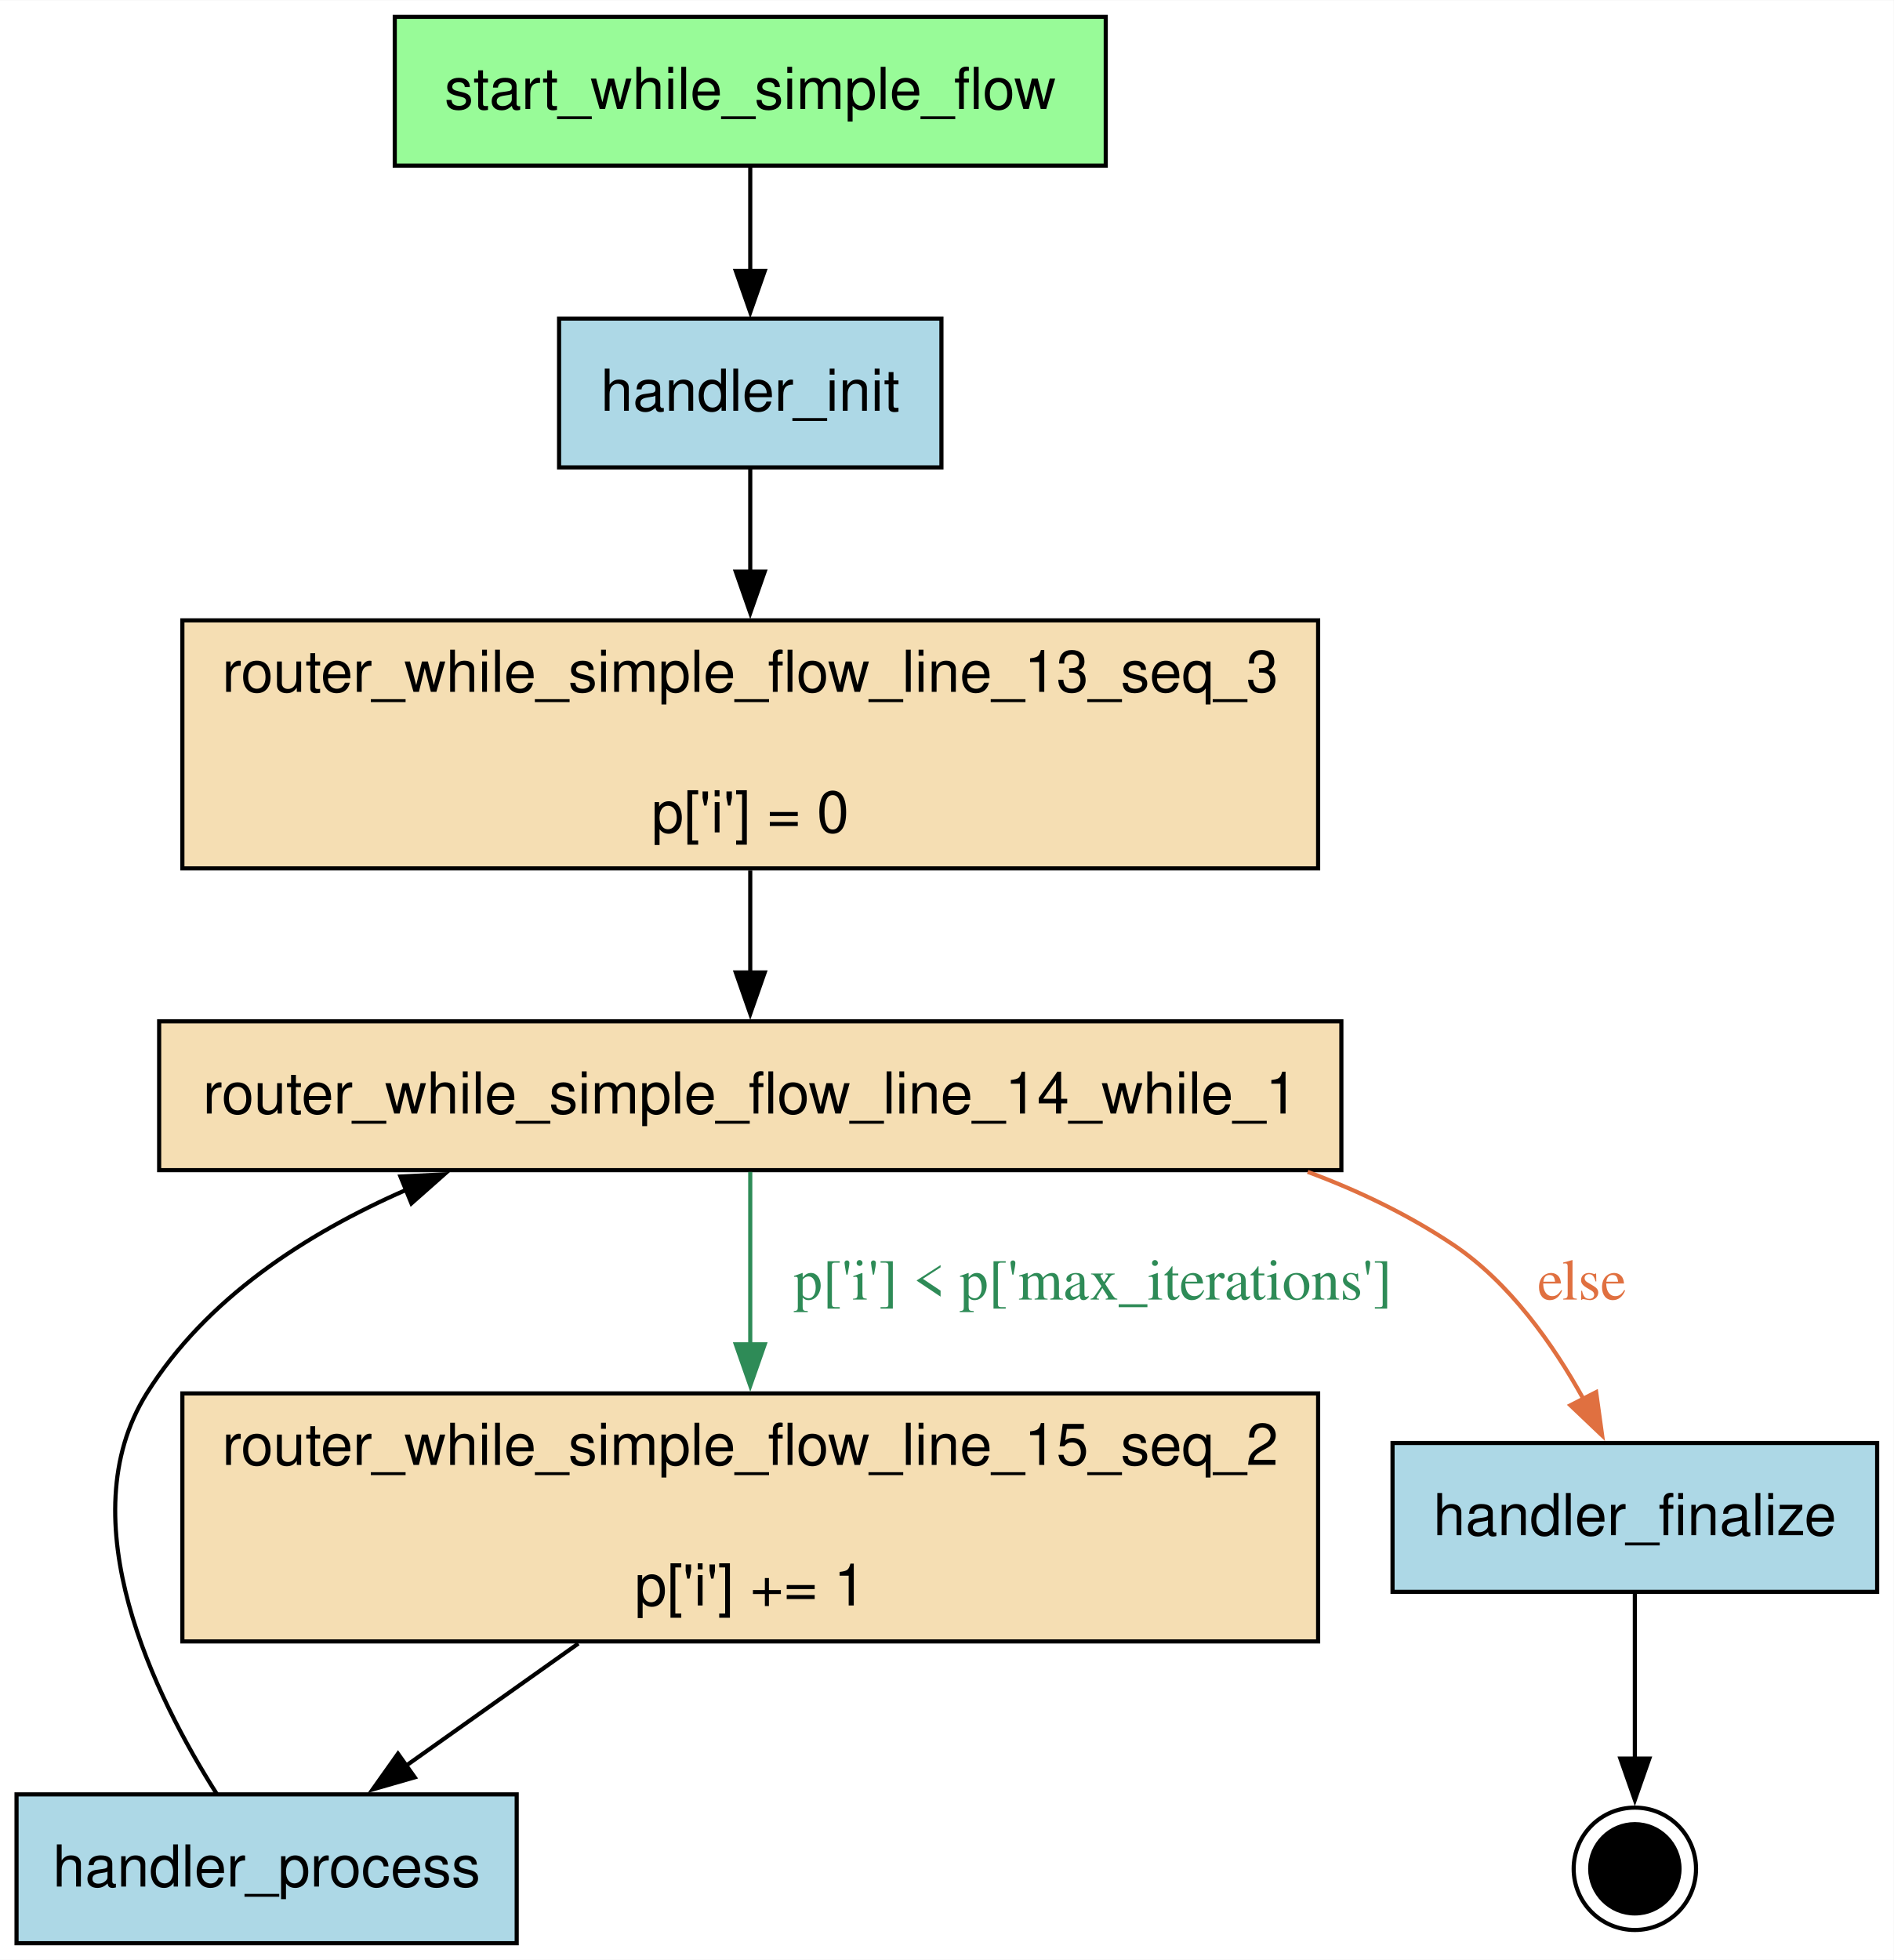
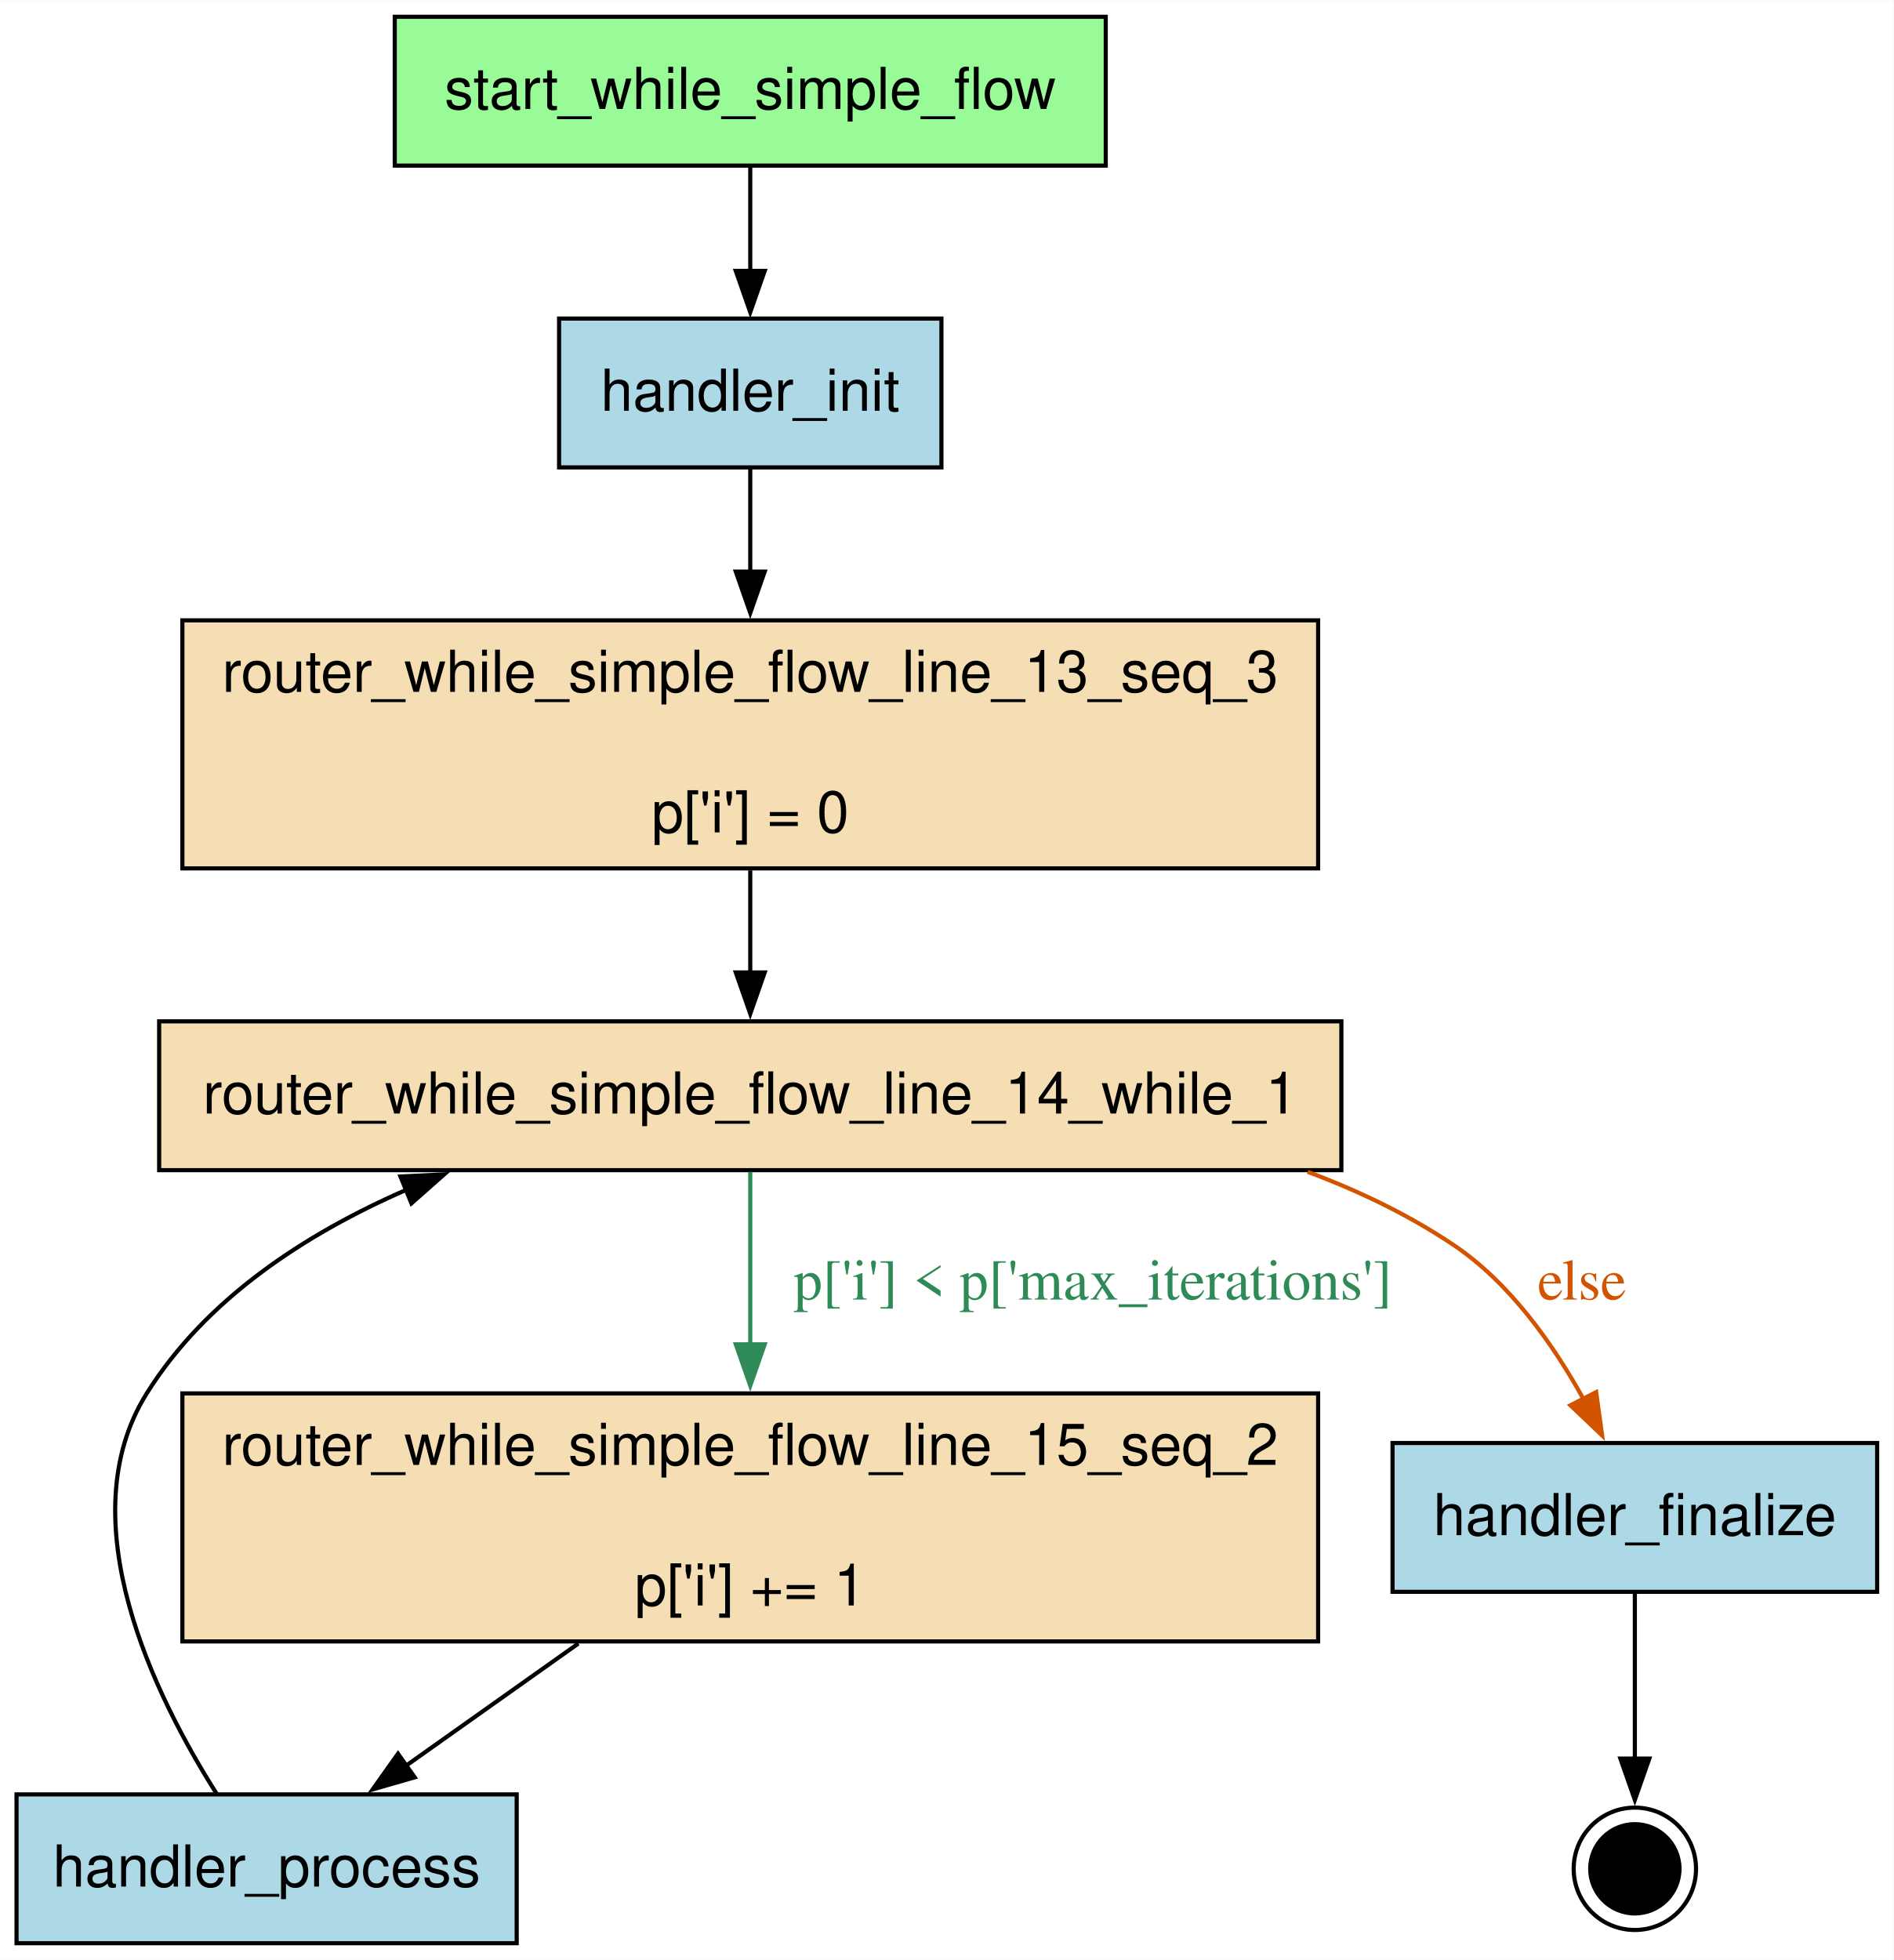
<svg xmlns="http://www.w3.org/2000/svg" width="458pt" height="474pt" viewBox="0.00 0.00 458.12 474.00">
  <g id="graph0" class="graph" transform="scale(1 1) rotate(0) translate(4 470)">
    <polygon fill="white" stroke="none" points="-4,4 -4,-470 454.12,-470 454.12,4 -4,4" />
    <g id="node1" class="node">
      <polygon fill="palegreen" stroke="black" points="263.5,-466 91.5,-466 91.5,-430 263.5,-430 263.5,-466" />
      <text text-anchor="middle" x="177.5" y="-443.7" font-family="Helvetica,sans-Serif" font-size="14.00">start_while_simple_flow</text>
    </g>
    <g id="node3" class="node">
      <polygon fill="lightblue" stroke="black" points="223.75,-393 131.25,-393 131.25,-357 223.75,-357 223.75,-393" />
      <text text-anchor="middle" x="177.5" y="-370.7" font-family="Helvetica,sans-Serif" font-size="14.00">handler_init</text>
    </g>
    <g id="edge1" class="edge">
      <path fill="none" stroke="black" d="M177.5,-429.81C177.5,-422.23 177.5,-413.1 177.5,-404.54" />
      <polygon fill="black" stroke="black" points="181,-404.54 177.5,-394.54 174,-404.54 181,-404.54" />
    </g>
    <g id="node2" class="node">
      <polygon fill="lightblue" stroke="black" points="450.12,-121 332.88,-121 332.88,-85 450.12,-85 450.12,-121" />
      <text text-anchor="middle" x="391.5" y="-98.7" font-family="Helvetica,sans-Serif" font-size="14.00">handler_finalize</text>
    </g>
    <g id="node8" class="node">
      <ellipse fill="black" stroke="black" cx="391.5" cy="-18" rx="10.8" ry="10.8" />
      <ellipse fill="none" stroke="black" cx="391.5" cy="-18" rx="14.8" ry="14.8" />
    </g>
    <g id="edge8" class="edge">
      <path fill="none" stroke="black" d="M391.5,-84.8C391.5,-73.1 391.5,-57.41 391.5,-44.28" />
      <polygon fill="black" stroke="black" points="395,-44.66 391.5,-34.66 388,-44.66 395,-44.66" />
    </g>
    <g id="node5" class="node">
      <polygon fill="wheat" stroke="black" points="314.88,-320 40.12,-320 40.12,-260 314.88,-260 314.88,-320" />
      <text text-anchor="middle" x="177.5" y="-302.7" font-family="Helvetica,sans-Serif" font-size="14.00">router_while_simple_flow_line_13_seq_3</text>
      <text text-anchor="middle" x="177.5" y="-268.7" font-family="Helvetica,sans-Serif" font-size="14.00">p['i'] = 0</text>
    </g>
    <g id="edge2" class="edge">
      <path fill="none" stroke="black" d="M177.5,-356.8C177.5,-349.47 177.5,-340.58 177.5,-331.74" />
      <polygon fill="black" stroke="black" points="181,-331.79 177.5,-321.79 174,-331.79 181,-331.79" />
    </g>
    <g id="node4" class="node">
      <polygon fill="lightblue" stroke="black" points="121,-36 0,-36 0,0 121,0 121,-36" />
      <text text-anchor="middle" x="60.5" y="-13.7" font-family="Helvetica,sans-Serif" font-size="14.00">handler_process</text>
    </g>
    <g id="node6" class="node">
      <polygon fill="wheat" stroke="black" points="320.5,-223 34.5,-223 34.5,-187 320.5,-187 320.5,-223" />
      <text text-anchor="middle" x="177.5" y="-200.7" font-family="Helvetica,sans-Serif" font-size="14.00">router_while_simple_flow_line_14_while_1</text>
    </g>
    <g id="edge7" class="edge">
      <path fill="none" stroke="black" d="M48.44,-36.11C33.53,-59.59 12.33,-102.36 31.5,-133 45.82,-155.89 69.88,-171.6 94.37,-182.28" />
      <polygon fill="black" stroke="black" points="92.88,-185.46 103.47,-185.99 95.53,-178.97 92.88,-185.46" />
    </g>
    <g id="edge6" class="edge">
      <path fill="none" stroke="black" d="M177.5,-259.5C177.5,-251.46 177.5,-242.76 177.5,-234.75" />
      <polygon fill="black" stroke="black" points="181,-234.83 177.5,-224.83 174,-234.83 181,-234.83" />
    </g>
    <g id="edge5" class="edge">
-       <path fill="none" stroke="#e07040" d="M312.35,-186.59C324.78,-181.97 336.73,-176.2 347.5,-169 361.18,-159.86 371.74,-144.88 379.08,-131.61" />
-       <polygon fill="#e07040" stroke="#e07040" points="382.14,-133.31 383.59,-122.82 375.91,-130.12 382.14,-133.31" />
-       <text text-anchor="middle" x="378.7" y="-155.7" font-family="Times,serif" font-size="14.00" fill="#e07040">else</text>
+       <path fill="none" stroke="#d35400" d="M312.35,-186.59C324.78,-181.97 336.73,-176.2 347.5,-169 361.18,-159.86 371.74,-144.88 379.08,-131.61" />
+       <polygon fill="#d35400" stroke="#d35400" points="382.14,-133.31 383.59,-122.82 375.91,-130.12 382.14,-133.31" />
+       <text text-anchor="middle" x="378.7" y="-155.7" font-family="Times,serif" font-size="14.00" fill="#d35400">else</text>
    </g>
    <g id="node7" class="node">
      <polygon fill="wheat" stroke="black" points="314.88,-133 40.12,-133 40.12,-73 314.88,-73 314.88,-133" />
      <text text-anchor="middle" x="177.5" y="-115.7" font-family="Helvetica,sans-Serif" font-size="14.00">router_while_simple_flow_line_15_seq_2</text>
      <text text-anchor="middle" x="177.5" y="-81.7" font-family="Helvetica,sans-Serif" font-size="14.00">p['i'] += 1</text>
    </g>
    <g id="edge4" class="edge">
      <path fill="none" stroke="#2e8b57" d="M177.5,-186.58C177.5,-175.01 177.5,-159.32 177.5,-144.73" />
      <polygon fill="#2e8b57" stroke="#2e8b57" points="181,-144.87 177.5,-134.87 174,-144.87 181,-144.87" />
      <text text-anchor="middle" x="260.38" y="-155.7" font-family="Times,serif" font-size="14.00" fill="#2e8b57">p['i'] &lt; p['max_iterations']</text>
    </g>
    <g id="edge3" class="edge">
      <path fill="none" stroke="black" d="M135.92,-72.5C122.18,-62.76 107.07,-52.04 94.01,-42.78" />
      <polygon fill="black" stroke="black" points="96.33,-40.13 86.15,-37.2 92.28,-45.84 96.33,-40.13" />
    </g>
  </g>
</svg>
